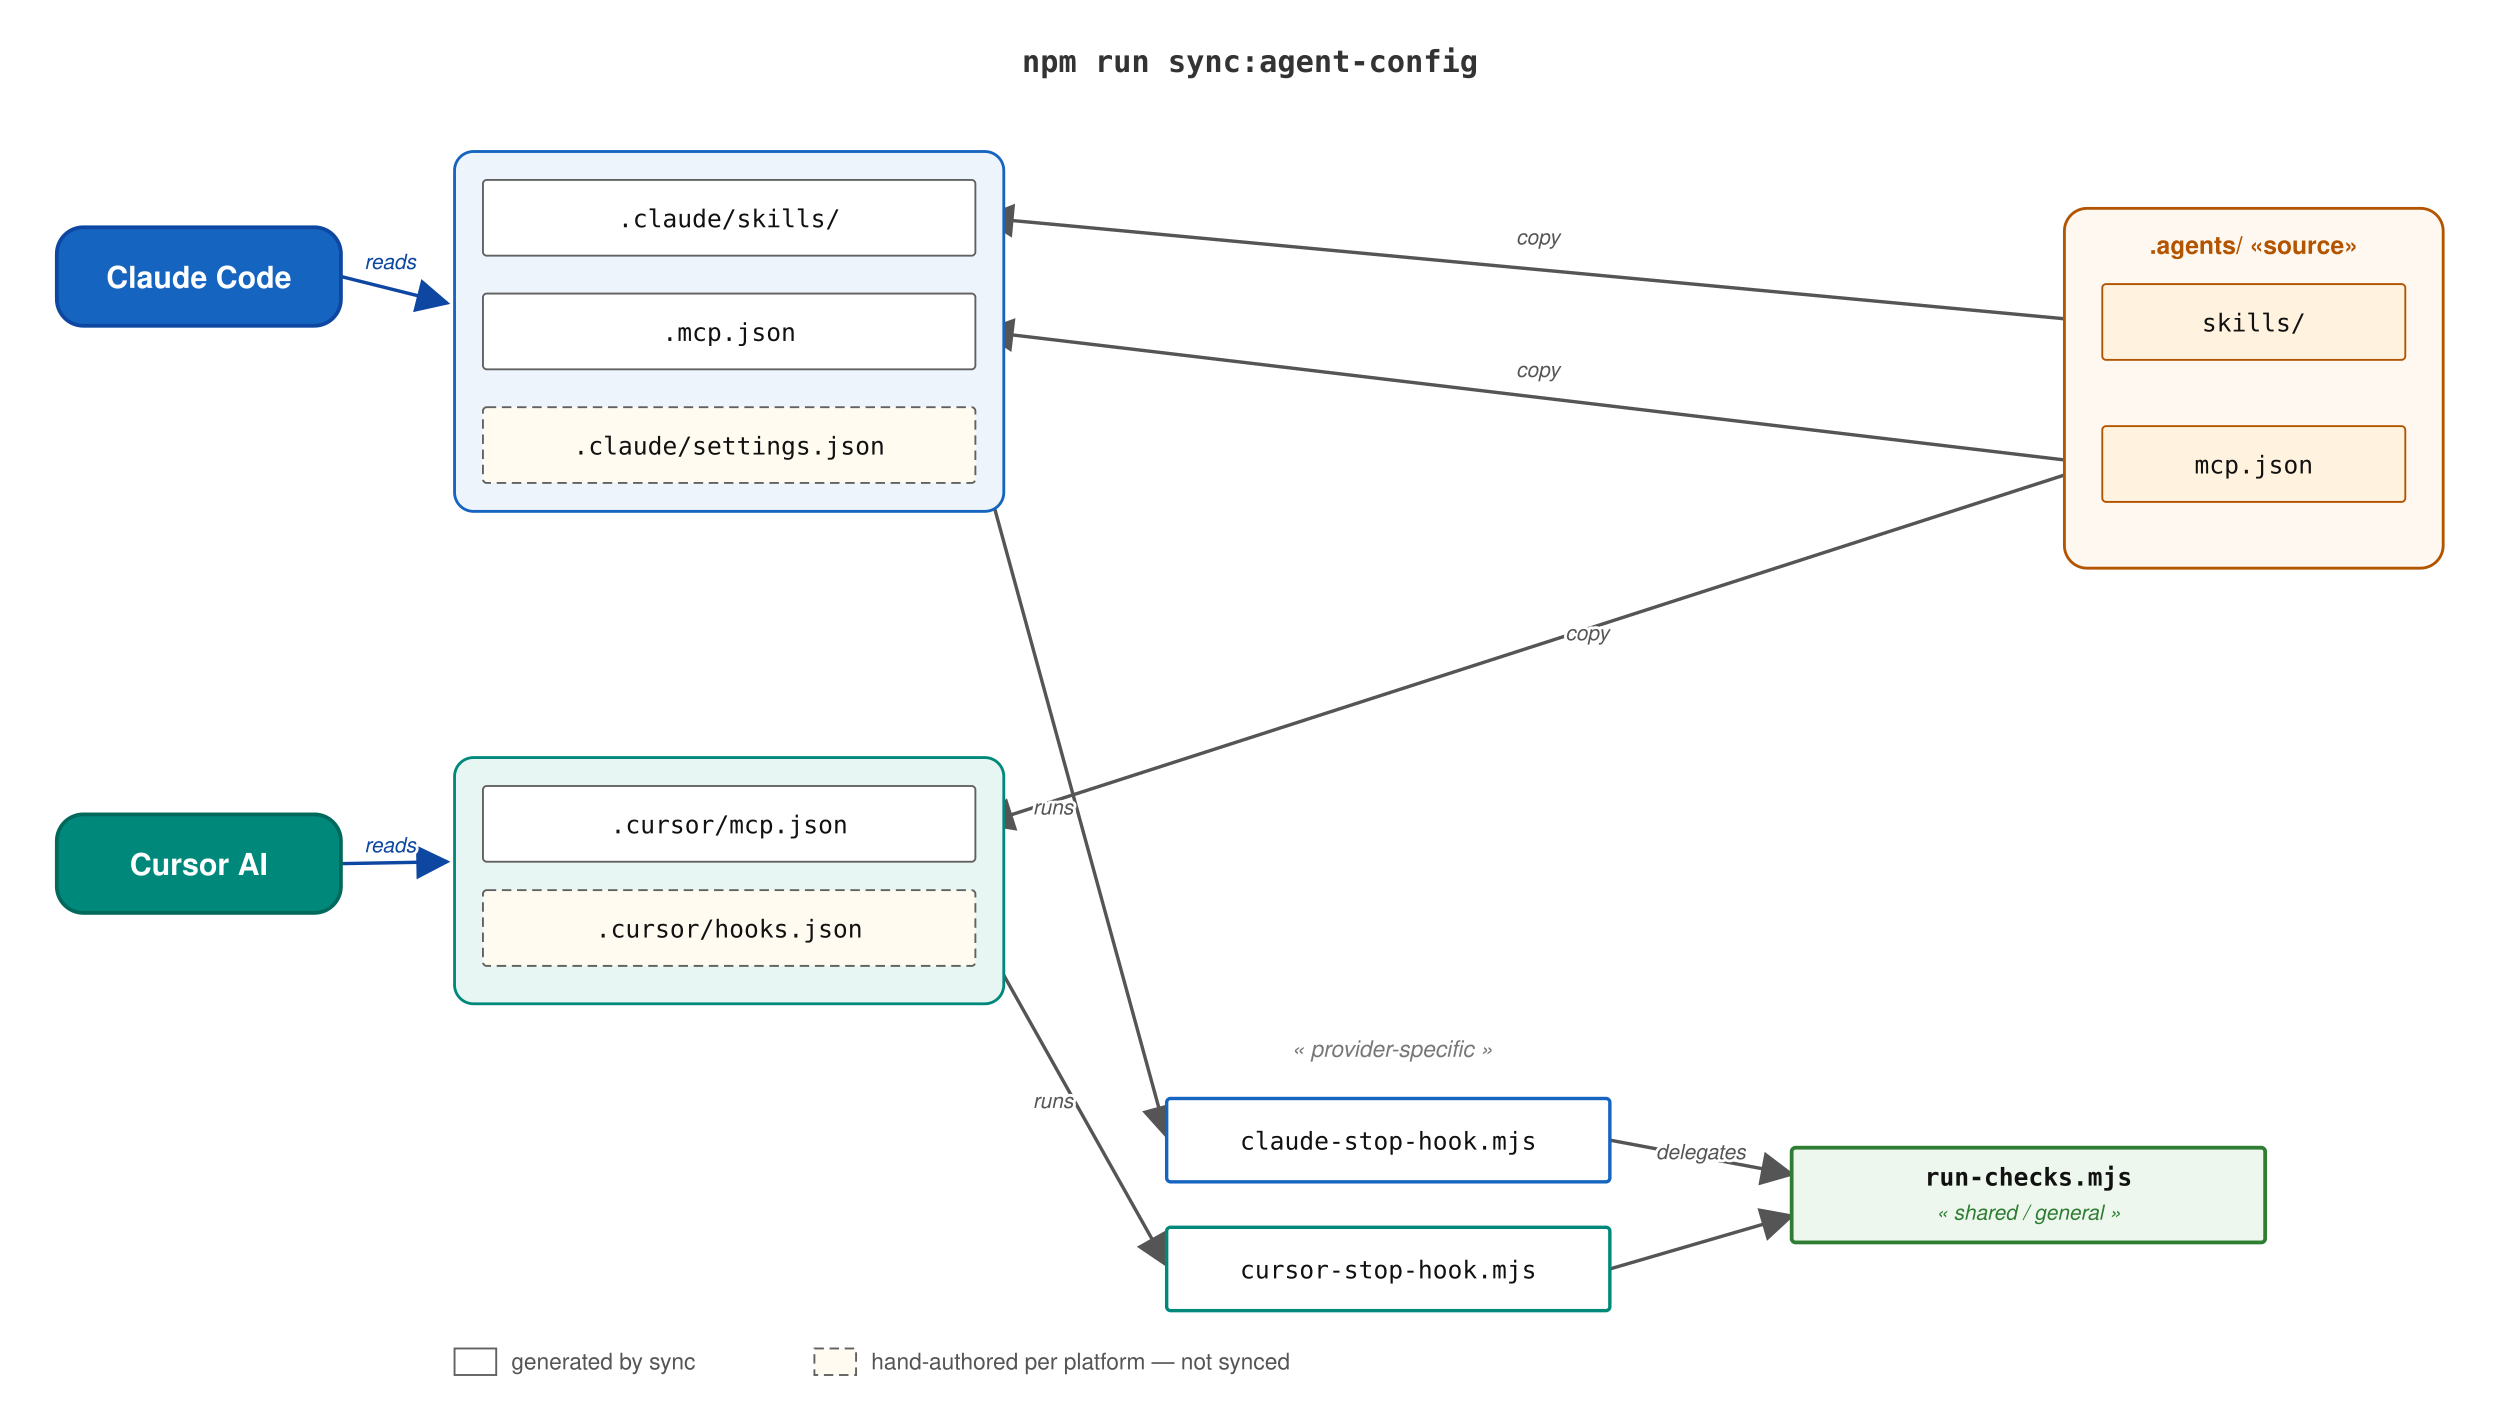
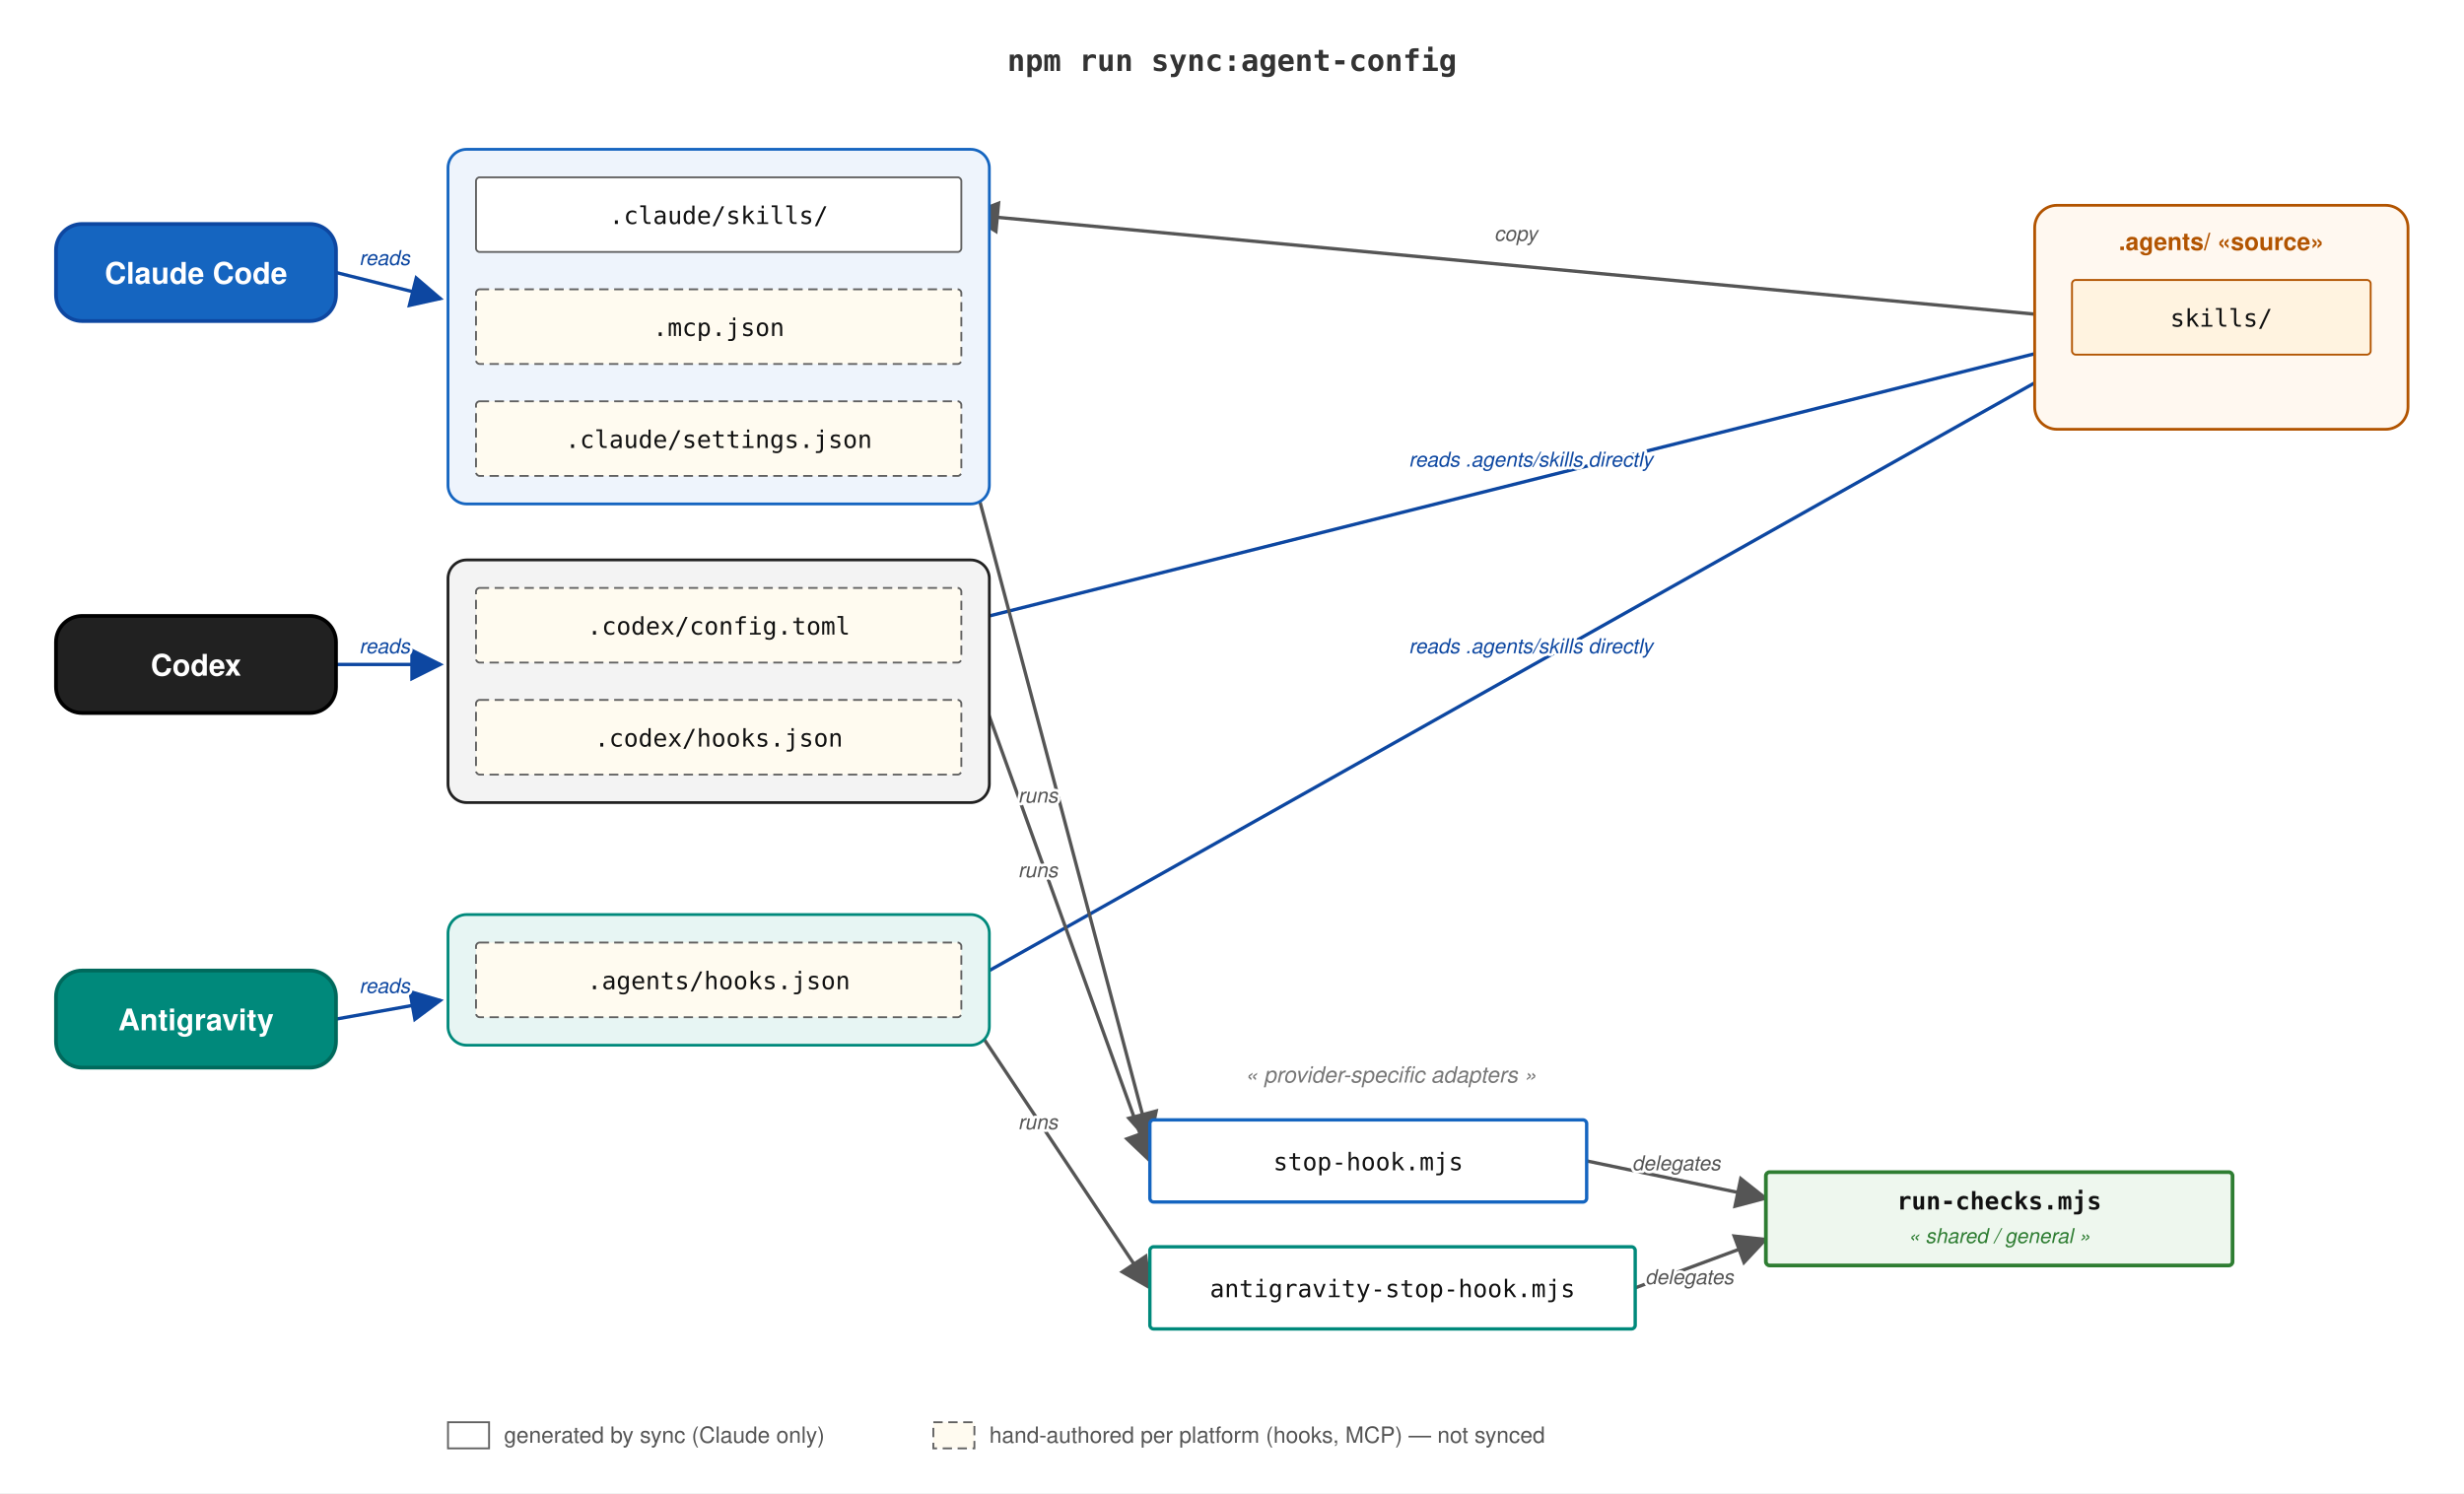
- <svg xmlns="http://www.w3.org/2000/svg" width="1320" height="745" viewBox="0 0 1320 745" font-family="Helvetica, Arial, sans-serif">
+ <svg xmlns="http://www.w3.org/2000/svg" width="1320" height="800" viewBox="0 0 1320 800" font-family="Helvetica, Arial, sans-serif">
  <defs>
    <marker id="arrow" markerWidth="12" markerHeight="12" refX="9" refY="5" orient="auto">
      <path d="M0,0 L10,5 L0,10 z" fill="#555" />
    </marker>
    <marker id="arrowRead" markerWidth="12" markerHeight="12" refX="9" refY="5" orient="auto">
      <path d="M0,0 L10,5 L0,10 z" fill="#0d47a1" />
    </marker>
  </defs>
-   <rect x="0" y="0" width="1320" height="745" fill="#ffffff" />
+   <rect x="0" y="0" width="1320" height="800" fill="#ffffff" />
  <text x="660" y="38" text-anchor="middle" fill="#333" font-size="16" font-weight="bold" font-family="Menlo, Consolas, monospace">npm run sync:agent-config</text>
  <line x1="1108" y1="170" x2="519" y2="115" stroke="#555" stroke-width="1.8" marker-end="url(#arrow)" />
-   <line x1="1108" y1="245" x2="519" y2="175" stroke="#555" stroke-width="1.8" marker-end="url(#arrow)" />
-   <line x1="1108" y1="245" x2="519" y2="435" stroke="#555" stroke-width="1.8" marker-end="url(#arrow)" />
+   <line x1="530" y1="330" x2="1108" y2="185" stroke="#0d47a1" stroke-width="1.8" marker-end="url(#arrowRead)" />
+   <line x1="530" y1="520" x2="1108" y2="195" stroke="#0d47a1" stroke-width="1.8" marker-end="url(#arrowRead)" />
  <line x1="180" y1="146" x2="236" y2="160" stroke="#0d47a1" stroke-width="1.8" marker-end="url(#arrowRead)" />
-   <line x1="180" y1="456" x2="236" y2="455" stroke="#0d47a1" stroke-width="1.8" marker-end="url(#arrowRead)" />
-   <line x1="516" y1="235" x2="616" y2="600" stroke="#555" stroke-width="1.8" marker-end="url(#arrow)" />
-   <line x1="516" y1="490" x2="616" y2="668" stroke="#555" stroke-width="1.8" marker-end="url(#arrow)" />
-   <line x1="850" y1="602" x2="946" y2="620" stroke="#555" stroke-width="1.8" marker-end="url(#arrow)" />
-   <line x1="850" y1="670" x2="946" y2="642" stroke="#555" stroke-width="1.8" marker-end="url(#arrow)" />
+   <line x1="180" y1="356" x2="236" y2="356" stroke="#0d47a1" stroke-width="1.8" marker-end="url(#arrowRead)" />
+   <line x1="180" y1="546" x2="236" y2="536" stroke="#0d47a1" stroke-width="1.8" marker-end="url(#arrowRead)" />
+   <line x1="516" y1="235" x2="616" y2="612" stroke="#555" stroke-width="1.8" marker-end="url(#arrow)" />
+   <line x1="516" y1="345" x2="616" y2="622" stroke="#555" stroke-width="1.8" marker-end="url(#arrow)" />
+   <line x1="516" y1="540" x2="616" y2="690" stroke="#555" stroke-width="1.8" marker-end="url(#arrow)" />
+   <line x1="850" y1="622" x2="946" y2="642" stroke="#555" stroke-width="1.8" marker-end="url(#arrow)" />
+   <line x1="876" y1="690" x2="946" y2="664" stroke="#555" stroke-width="1.8" marker-end="url(#arrow)" />
  <g>
    <rect x="30" y="120" width="150" height="52" rx="14" fill="#1565c0" stroke="#0d47a1" stroke-width="2" />
    <text x="105" y="152" text-anchor="middle" fill="#ffffff" font-size="16" font-weight="bold">Claude Code</text>
  </g>
  <g>
-     <rect x="30" y="430" width="150" height="52" rx="14" fill="#00897b" stroke="#00695c" stroke-width="2" />
-     <text x="105" y="462" text-anchor="middle" fill="#ffffff" font-size="16" font-weight="bold">Cursor AI</text>
+     <rect x="30" y="330" width="150" height="52" rx="14" fill="#212121" stroke="#000000" stroke-width="2" />
+     <text x="105" y="362" text-anchor="middle" fill="#ffffff" font-size="16" font-weight="bold">Codex</text>
+   </g>
+   <g>
+     <rect x="30" y="520" width="150" height="52" rx="14" fill="#00897b" stroke="#00695c" stroke-width="2" />
+     <text x="105" y="552" text-anchor="middle" fill="#ffffff" font-size="16" font-weight="bold">Antigravity</text>
  </g>
  <rect x="240" y="80" width="290" height="190" rx="10" fill="#eef4fc" stroke="#1565c0" stroke-width="1.5" />
-   <rect x="240" y="400" width="290" height="130" rx="10" fill="#e7f5f3" stroke="#00897b" stroke-width="1.5" />
+   <rect x="240" y="300" width="290" height="130" rx="10" fill="#f3f3f3" stroke="#212121" stroke-width="1.5" />
+   <rect x="240" y="490" width="290" height="70" rx="10" fill="#e7f5f3" stroke="#00897b" stroke-width="1.5" />
  <g font-family="Menlo, Consolas, monospace" font-size="13">
    <rect x="255" y="95" width="260" height="40" rx="2" fill="#ffffff" stroke="#616161" />
    <text x="385" y="120" text-anchor="middle" fill="#111">.claude/skills/</text>
-     <rect x="255" y="155" width="260" height="40" rx="2" fill="#ffffff" stroke="#616161" />
+     <rect x="255" y="155" width="260" height="40" rx="2" fill="#fffbf0" stroke="#616161" stroke-dasharray="5,3" />
    <text x="385" y="180" text-anchor="middle" fill="#111">.mcp.json</text>
    <rect x="255" y="215" width="260" height="40" rx="2" fill="#fffbf0" stroke="#616161" stroke-dasharray="5,3" />
    <text x="385" y="240" text-anchor="middle" fill="#111">.claude/settings.json</text>
-     <rect x="255" y="415" width="260" height="40" rx="2" fill="#ffffff" stroke="#616161" />
-     <text x="385" y="440" text-anchor="middle" fill="#111">.cursor/mcp.json</text>
-     <rect x="255" y="470" width="260" height="40" rx="2" fill="#fffbf0" stroke="#616161" stroke-dasharray="5,3" />
-     <text x="385" y="495" text-anchor="middle" fill="#111">.cursor/hooks.json</text>
+     <rect x="255" y="315" width="260" height="40" rx="2" fill="#fffbf0" stroke="#616161" stroke-dasharray="5,3" />
+     <text x="385" y="340" text-anchor="middle" fill="#111">.codex/config.toml</text>
+     <rect x="255" y="375" width="260" height="40" rx="2" fill="#fffbf0" stroke="#616161" stroke-dasharray="5,3" />
+     <text x="385" y="400" text-anchor="middle" fill="#111">.codex/hooks.json</text>
+     <rect x="255" y="505" width="260" height="40" rx="2" fill="#fffbf0" stroke="#616161" stroke-dasharray="5,3" />
+     <text x="385" y="530" text-anchor="middle" fill="#111">.agents/hooks.json</text>
  </g>
-   <rect x="1090" y="110" width="200" height="190" rx="12" fill="#fff8f0" stroke="#b25400" stroke-width="1.5" />
+   <rect x="1090" y="110" width="200" height="120" rx="12" fill="#fff8f0" stroke="#b25400" stroke-width="1.5" />
  <text x="1190" y="134" text-anchor="middle" fill="#b25400" font-size="13" font-weight="bold">.agents/  «source»</text>
  <g font-family="Menlo, Consolas, monospace" font-size="13">
    <rect x="1110" y="150" width="160" height="40" rx="2" fill="#fff3e0" stroke="#b25400" />
    <text x="1190" y="175" text-anchor="middle" fill="#111">skills/</text>
-     <rect x="1110" y="225" width="160" height="40" rx="2" fill="#fff3e0" stroke="#b25400" />
-     <text x="1190" y="250" text-anchor="middle" fill="#111">mcp.json</text>
  </g>
-   <text x="735" y="558" text-anchor="middle" fill="#777" font-size="12" font-style="italic">« provider-specific »</text>
+   <text x="745" y="580" text-anchor="middle" fill="#777" font-size="12" font-style="italic">« provider-specific adapters »</text>
  <g font-family="Menlo, Consolas, monospace" font-size="13">
-     <rect x="616" y="580" width="234" height="44" rx="2" fill="#ffffff" stroke="#1565c0" stroke-width="1.8" />
-     <text x="733" y="607" text-anchor="middle" fill="#111">claude-stop-hook.mjs</text>
-     <rect x="616" y="648" width="234" height="44" rx="2" fill="#ffffff" stroke="#00897b" stroke-width="1.8" />
-     <text x="733" y="675" text-anchor="middle" fill="#111">cursor-stop-hook.mjs</text>
-     <rect x="946" y="606" width="250" height="50" rx="2" fill="#eef7ee" stroke="#2e7d32" stroke-width="2" />
-     <text x="1071" y="626" text-anchor="middle" fill="#111" font-weight="bold">run-checks.mjs</text>
-     <text x="1071" y="644" text-anchor="middle" fill="#2e7d32" font-size="11" font-style="italic" font-family="Helvetica, Arial, sans-serif">« shared / general »</text>
+     <rect x="616" y="600" width="234" height="44" rx="2" fill="#ffffff" stroke="#1565c0" stroke-width="1.8" />
+     <text x="733" y="627" text-anchor="middle" fill="#111">stop-hook.mjs</text>
+     <rect x="616" y="668" width="260" height="44" rx="2" fill="#ffffff" stroke="#00897b" stroke-width="1.8" />
+     <text x="746" y="695" text-anchor="middle" fill="#111">antigravity-stop-hook.mjs</text>
+     <rect x="946" y="628" width="250" height="50" rx="2" fill="#eef7ee" stroke="#2e7d32" stroke-width="2" />
+     <text x="1071" y="648" text-anchor="middle" fill="#111" font-weight="bold">run-checks.mjs</text>
+     <text x="1071" y="666" text-anchor="middle" fill="#2e7d32" font-size="11" font-style="italic" font-family="Helvetica, Arial, sans-serif">« shared / general »</text>
  </g>
  <g font-size="11" font-style="italic" text-anchor="middle" style="paint-order:stroke; stroke:#ffffff; stroke-width:3px; stroke-linejoin:round;">
    <text x="812" y="129" fill="#555">copy</text>
-     <text x="812" y="199" fill="#555">copy</text>
-     <text x="838" y="338" fill="#555">copy</text>
+     <text x="820" y="250" fill="#0d47a1">reads .agents/skills directly</text>
+     <text x="820" y="350" fill="#0d47a1">reads .agents/skills directly</text>
    <text x="206" y="142" fill="#0d47a1">reads</text>
-     <text x="206" y="450" fill="#0d47a1">reads</text>
+     <text x="206" y="350" fill="#0d47a1">reads</text>
+     <text x="206" y="532" fill="#0d47a1">reads</text>
    <text x="556" y="430" fill="#555">runs</text>
-     <text x="556" y="585" fill="#555">runs</text>
-     <text x="898" y="612" fill="#555">delegates</text>
+     <text x="556" y="470" fill="#555">runs</text>
+     <text x="556" y="605" fill="#555">runs</text>
+     <text x="898" y="627" fill="#555">delegates</text>
+     <text x="905" y="688" fill="#555">delegates</text>
  </g>
  <g font-size="12" font-family="Helvetica, Arial, sans-serif">
-     <rect x="240" y="712" width="22" height="14" fill="#ffffff" stroke="#616161" />
-     <text x="270" y="723" fill="#555">generated by sync</text>
-     <rect x="430" y="712" width="22" height="14" fill="#fffbf0" stroke="#616161" stroke-dasharray="5,3" />
-     <text x="460" y="723" fill="#555">hand-authored per platform — not synced</text>
+     <rect x="240" y="762" width="22" height="14" fill="#ffffff" stroke="#616161" />
+     <text x="270" y="773" fill="#555">generated by sync (Claude only)</text>
+     <rect x="500" y="762" width="22" height="14" fill="#fffbf0" stroke="#616161" stroke-dasharray="5,3" />
+     <text x="530" y="773" fill="#555">hand-authored per platform (hooks, MCP) — not synced</text>
  </g>
</svg>
